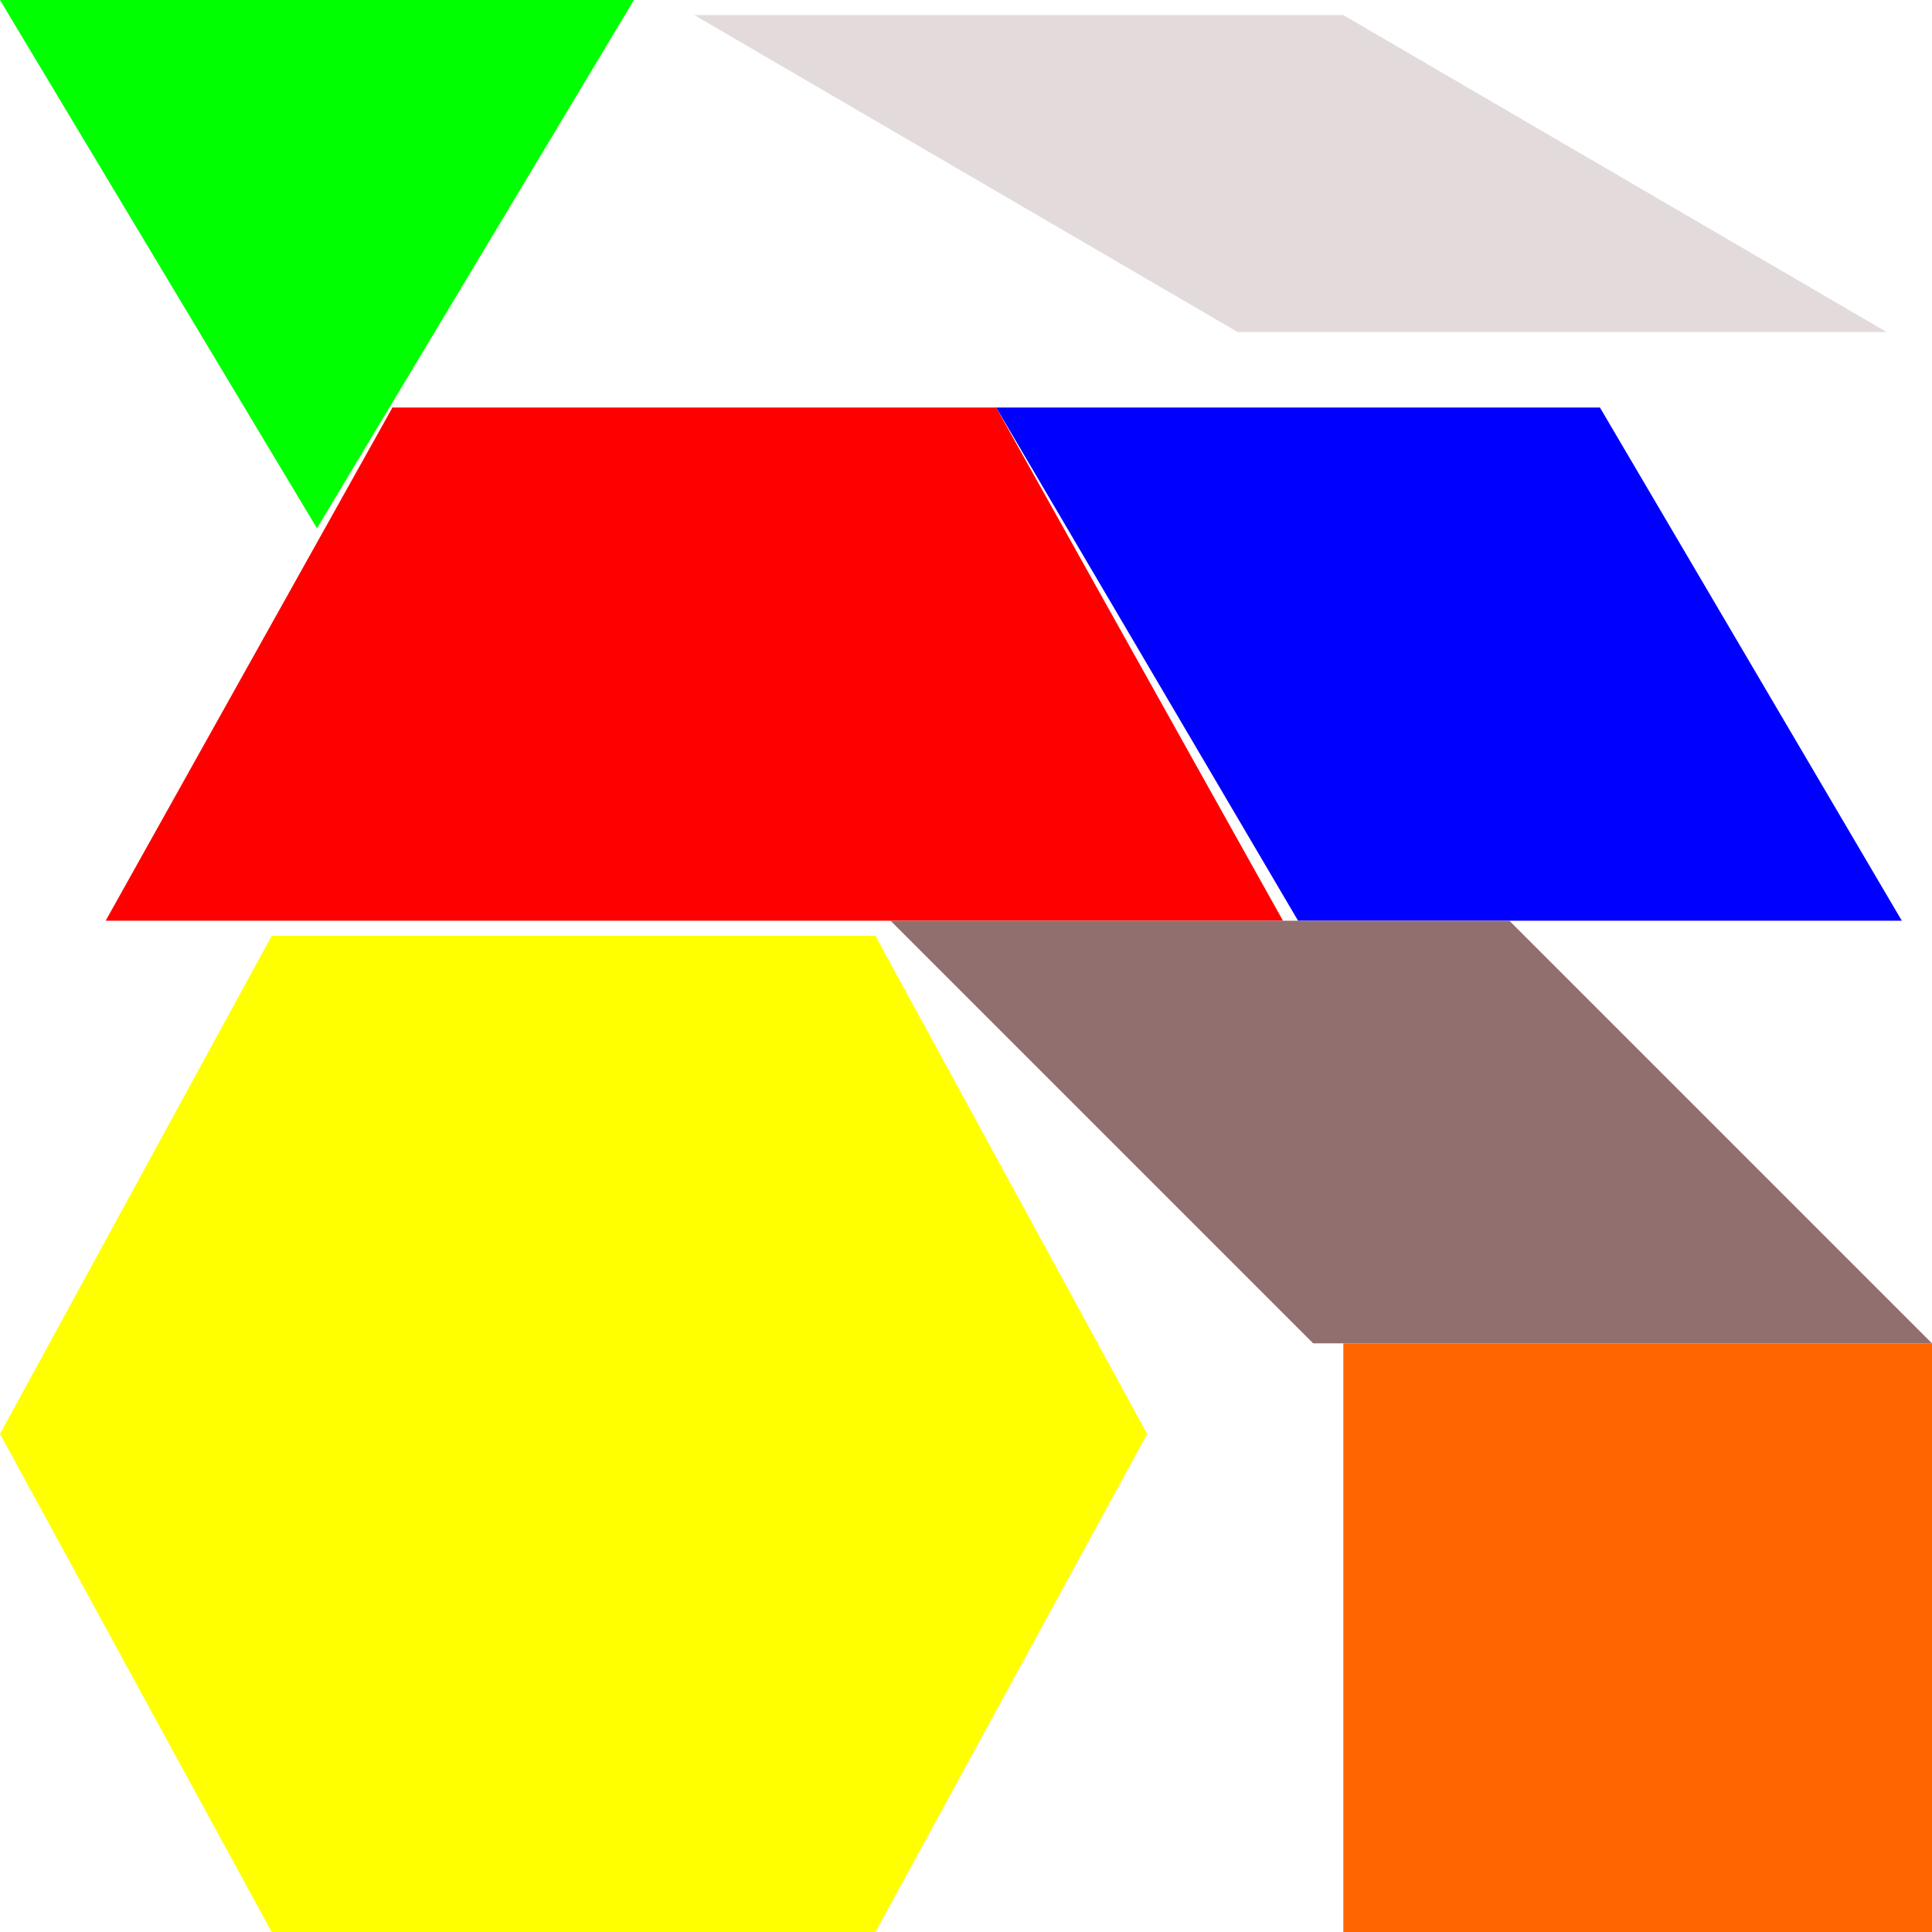
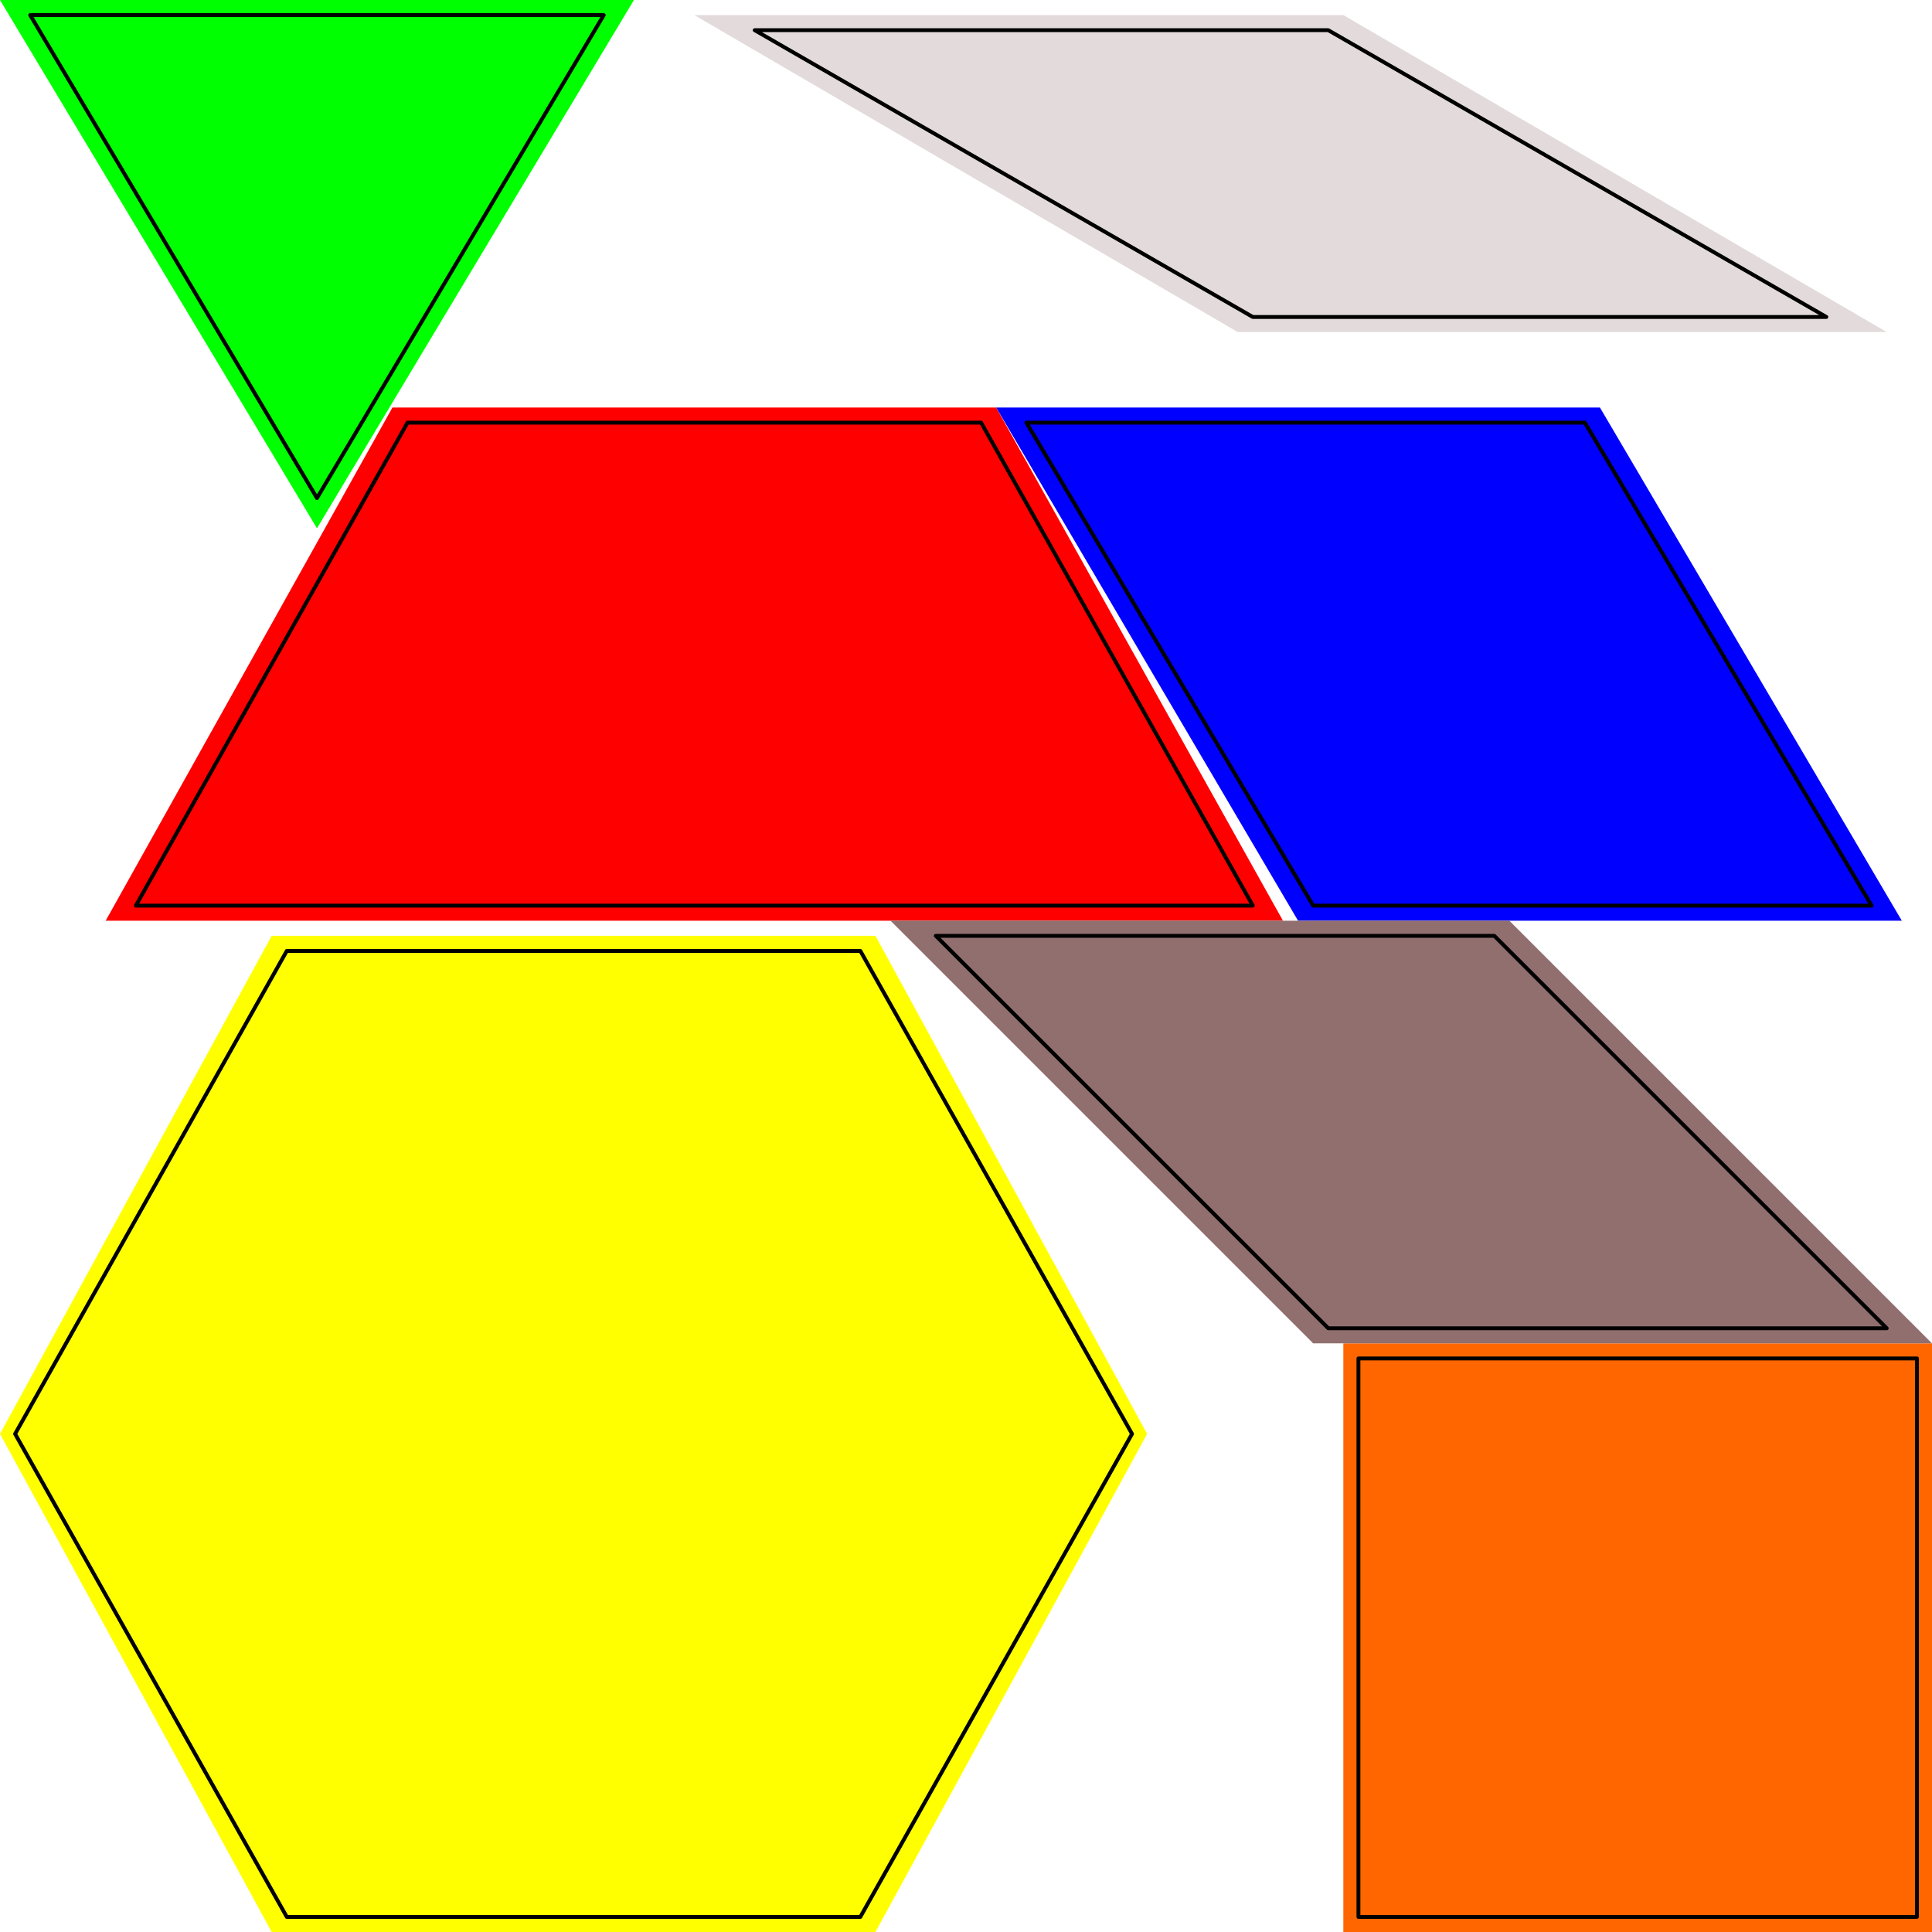
<svg xmlns="http://www.w3.org/2000/svg" width="1000" height="1000" id="svg2" version="1.0">
  <defs id="defs4">
    <linearGradient id="linearGradient3709">
      <stop id="stop3711" offset="0" style="stop-color:#ffffff;stop-opacity:1" />
      <stop style="stop-color:#e7b291;stop-opacity:1" offset="0.133" id="stop3721" />
      <stop style="stop-color:#c37d0b;stop-opacity:1;" offset="0.265" id="stop3719" />
      <stop style="stop-color:#320b0b;stop-opacity:1;" offset="0.5" id="stop3717" />
      <stop id="stop3713" offset="1" style="stop-color:#280b0b;stop-opacity:1;" />
    </linearGradient>
  </defs>
  <g id="layer5">
    <path style="fill:#ffff00;fill-rule:evenodd;stroke:none;stroke-width:1.953;stroke-linecap:butt;stroke-linejoin:round;stroke-miterlimit:4;stroke-dasharray:none;stroke-opacity:1;display:inline" d="M 0,742.188 L 140.625,484.375 L 453.125,484.375 L 593.75,742.188 L 453.125,1000 L 140.625,1000 L 0,742.188 z" id="path13377" />
    <path style="fill:#ff0000;fill-opacity:1;fill-rule:evenodd;stroke:none;stroke-width:1.953;stroke-linecap:butt;stroke-linejoin:round;stroke-miterlimit:4;stroke-dasharray:none;stroke-opacity:1;display:inline" d="M 54.688,476.562 L 203.125,210.938 L 515.625,210.938 L 664.062,476.562 L 54.688,476.562 z" id="path13382" />
    <path style="fill:#ff6600;fill-opacity:1;fill-rule:evenodd;stroke:none;stroke-width:1.953;stroke-linecap:butt;stroke-linejoin:round;stroke-miterlimit:4;stroke-dasharray:none;stroke-opacity:1;display:inline" d="M 695.312,1000 L 1000,1000 L 1000,695.312 L 695.312,695.312 L 695.312,1000 z" id="path13384" />
    <path style="fill:#e3dbdb;fill-opacity:1;fill-rule:evenodd;stroke:none;stroke-width:1.953;stroke-linecap:butt;stroke-linejoin:round;stroke-miterlimit:4;stroke-dasharray:none;stroke-opacity:1;display:inline" d="M 359.375,7.812 L 695.312,7.812 L 976.562,171.875 L 640.625,171.875 L 359.375,7.812 z" id="path13386" />
    <path style="fill:#0000ff;fill-opacity:1;fill-rule:evenodd;stroke:none;stroke-width:1.953;stroke-linecap:butt;stroke-linejoin:round;stroke-miterlimit:4;stroke-dasharray:none;stroke-opacity:1;display:inline" d="M 515.625,210.937 L 671.875,476.562 L 984.375,476.562 L 828.125,210.937 L 515.625,210.937 z" id="path13388" />
    <path style="fill:#00ff00;fill-opacity:1;fill-rule:evenodd;stroke:none;stroke-width:1.953;stroke-linecap:butt;stroke-linejoin:round;stroke-miterlimit:4;stroke-dasharray:none;stroke-opacity:1;display:inline" d="M 164.062,273.438 L 0,-1.1368684e-13 L 328.125,-1.1368684e-13 L 164.062,273.438 z" id="path13390" />
    <path style="fill:#916f6f;fill-opacity:1;fill-rule:evenodd;stroke:none;stroke-width:1.953;stroke-linecap:butt;stroke-linejoin:round;stroke-miterlimit:4;stroke-dasharray:none;stroke-opacity:1;display:inline" d="M 1000,695.312 L 781.25,476.562 L 460.938,476.562 L 679.688,695.312 L 1000,695.312 z" id="path13392" />
  </g>
-   <g id="layer1" style="display:none">
+   <g id="layer1" style="display:inline">
    <path id="path2419" d="M 7.812,742.188 L 148.438,492.188 L 445.312,492.188 L 585.938,742.188 L 445.312,992.188 L 148.438,992.188 L 7.812,742.188 z" style="fill:none;fill-rule:evenodd;stroke:#000000;stroke-width:2;stroke-linecap:butt;stroke-linejoin:round;stroke-miterlimit:4;stroke-dasharray:none;stroke-opacity:1;display:inline" />
    <path id="path2421" d="M 70.312,468.75 L 210.938,218.75 L 507.813,218.75 L 648.437,468.75 L 70.312,468.75 z" style="fill:none;fill-opacity:1;fill-rule:evenodd;stroke:#000000;stroke-width:2;stroke-linecap:butt;stroke-linejoin:round;stroke-miterlimit:4;stroke-dasharray:none;stroke-opacity:1;display:inline" />
    <path id="path2423" d="M 703.125,992.188 L 992.188,992.188 L 992.188,703.125 L 703.125,703.125 L 703.125,992.188 z" style="fill:none;fill-opacity:1;fill-rule:evenodd;stroke:#000000;stroke-width:2;stroke-linecap:butt;stroke-linejoin:round;stroke-miterlimit:4;stroke-dasharray:none;stroke-opacity:1;display:inline" />
    <path id="path2425" d="M 390.625,15.625 L 687.5,15.625 L 945.312,164.062 L 648.437,164.062 L 390.625,15.625 z" style="fill:none;fill-opacity:1;fill-rule:evenodd;stroke:#000000;stroke-width:2;stroke-linecap:butt;stroke-linejoin:round;stroke-miterlimit:4;stroke-dasharray:none;stroke-opacity:1;display:inline" />
    <path id="path2427" d="M 531.25,218.75 L 679.688,468.75 L 968.75,468.75 L 820.312,218.75 L 531.25,218.75 z" style="fill:none;fill-opacity:1;fill-rule:evenodd;stroke:#000000;stroke-width:2;stroke-linecap:butt;stroke-linejoin:round;stroke-miterlimit:4;stroke-dasharray:none;stroke-opacity:1;display:inline" />
    <path id="path2429" d="M 164.062,257.812 L 15.625,7.812 L 312.5,7.812 L 164.062,257.812 z" style="fill:none;fill-opacity:1;fill-rule:evenodd;stroke:#000000;stroke-width:2;stroke-linecap:butt;stroke-linejoin:round;stroke-miterlimit:4;stroke-dasharray:none;stroke-opacity:1;display:inline" />
    <path id="path2431" d="M 976.562,687.5 L 773.438,484.375 L 484.375,484.375 L 687.5,687.5 L 976.562,687.5 z" style="fill:none;fill-opacity:1;fill-rule:evenodd;stroke:#000000;stroke-width:2;stroke-linecap:butt;stroke-linejoin:round;stroke-miterlimit:4;stroke-dasharray:none;stroke-opacity:1;display:inline" />
  </g>
</svg>
